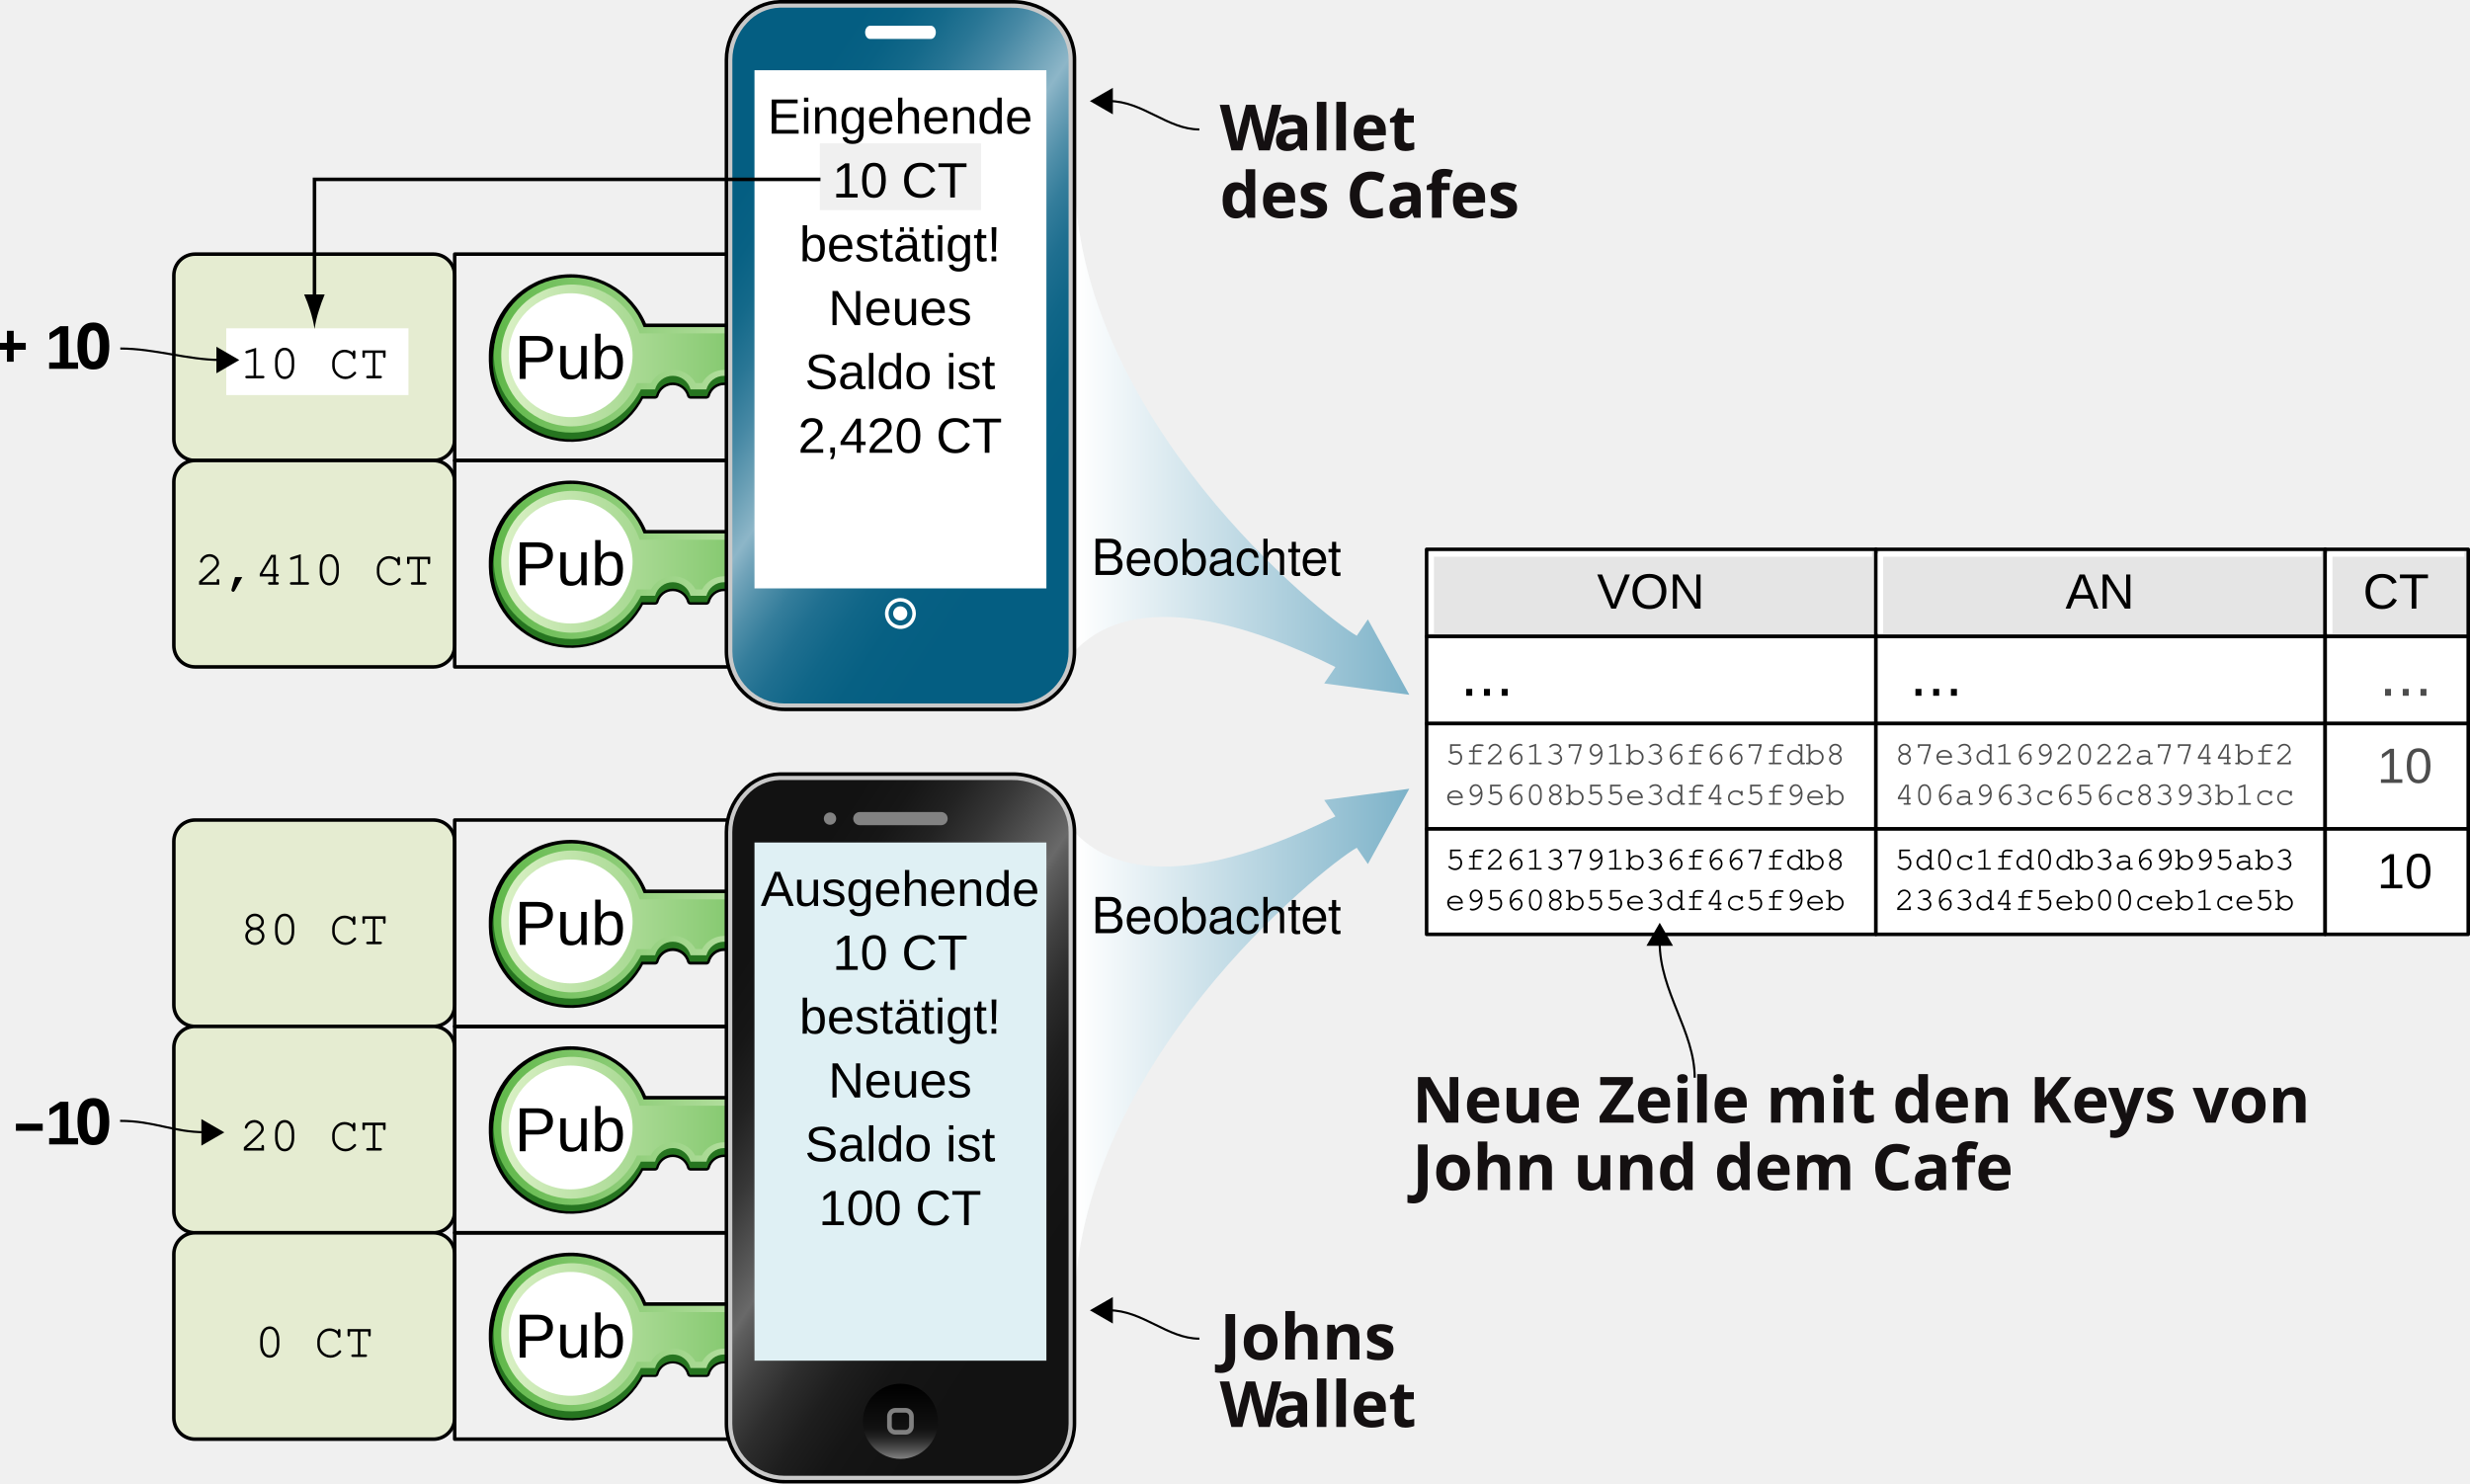
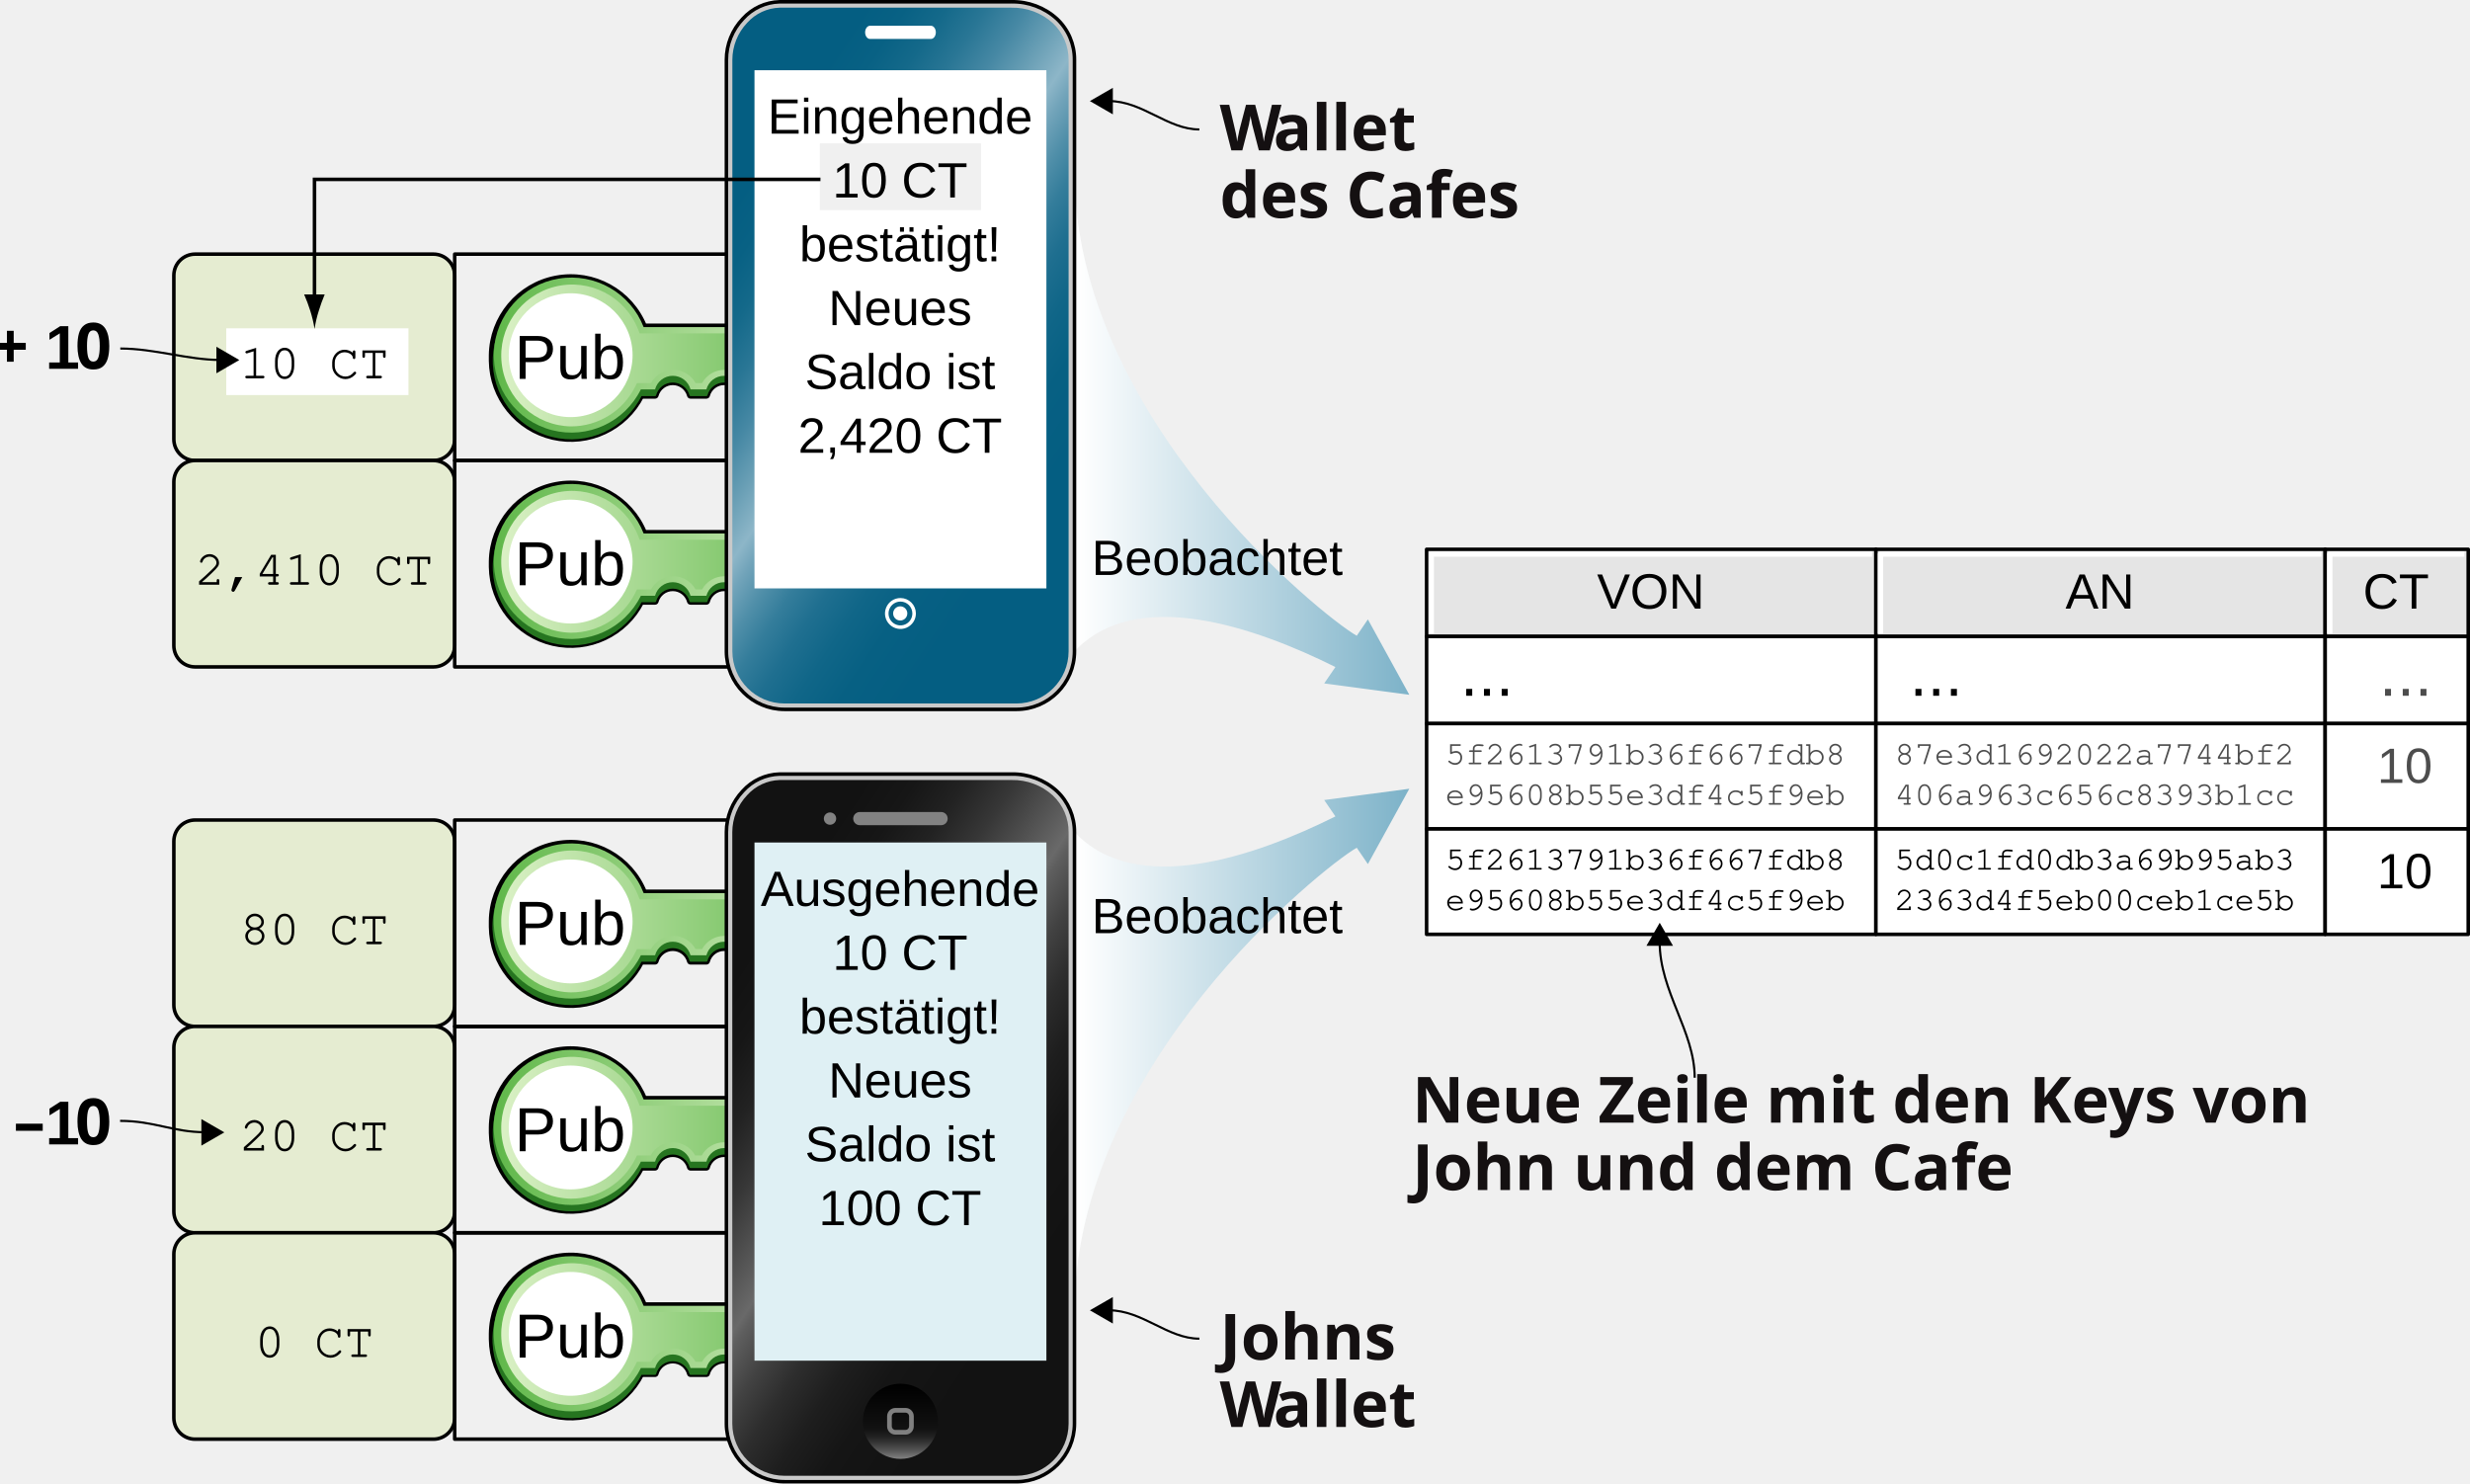
<svg xmlns="http://www.w3.org/2000/svg" xmlns:xlink="http://www.w3.org/1999/xlink" width="348.274" height="209.172" viewBox="0 0 348.274 209.172" version="1.1" id="svg418">
  <defs id="defs99">
    <style id="style2">
      .cls-1 {
        fill: url(#linear-gradient);
      }

      .cls-2, .cls-32, .cls-37, .cls-38 {
        font-size: 9px;
      }

      .cls-2 {
        fill: #141011;
      }

      .cls-2, .cls-32 {
        font-family: Humanist521BT-BoldCondensed, Humanst521 Cn BT;
        font-weight: 700;
      }

      .cls-13, .cls-3, .cls-36, .cls-43, .cls-45, .cls-6, .cls-8 {
        fill: none;
      }

      .cls-13, .cls-23, .cls-3, .cls-34, .cls-35, .cls-45, .cls-6, .cls-8 {
        stroke: #000;
      }

      .cls-23, .cls-3, .cls-43, .cls-6 {
        stroke-miterlimit: 10;
      }

      .cls-3, .cls-9 {
        stroke-width: 0.3px;
      }

      .cls-4 {
        letter-spacing: -0.05em;
      }

      .cls-5 {
        fill: #e5ecd1;
      }

      .cls-13, .cls-23, .cls-34, .cls-35, .cls-43, .cls-45, .cls-6 {
        stroke-width: 0.5px;
      }

      .cls-35, .cls-7 {
        fill: #fff;
      }

      .cls-13, .cls-34, .cls-35, .cls-36, .cls-8, .cls-9 {
        stroke-linejoin: round;
      }

      .cls-9 {
        fill: #267520;
        stroke: #267520;
      }

      .cls-10 {
        fill: url(#linear-gradient-2);
      }

      .cls-11 {
        fill: url(#linear-gradient-3);
      }

      .cls-12 {
        font-size: 8.8px;
      }

      .cls-12, .cls-29, .cls-37, .cls-38, .cls-39 {
        font-family: ArialMT, Arial;
      }

      .cls-14, .cls-29, .cls-31, .cls-39 {
        font-size: 7px;
      }

      .cls-14, .cls-40, .cls-41 {
        font-family: Nimbus Mono PS;
      }

      .cls-15 {
        fill: url(#linear-gradient-4);
      }

      .cls-16 {
        fill: url(#linear-gradient-5);
      }

      .cls-17 {
        fill: url(#linear-gradient-6);
      }

      .cls-18 {
        fill: url(#linear-gradient-7);
      }

      .cls-19 {
        fill: url(#linear-gradient-8);
      }

      .cls-20 {
        fill: url(#linear-gradient-9);
      }

      .cls-21 {
        fill: url(#linear-gradient-10);
      }

      .cls-22 {
        fill: url(#linear-gradient-11);
      }

      .cls-23 {
        fill: #c9c9c9;
      }

      .cls-24 {
        fill: url(#linear-gradient-12);
      }

      .cls-25 {
        fill: url(#linear-gradient-13);
      }

      .cls-26 {
        fill: #828282;
      }

      .cls-27 {
        fill: gray;
      }

      .cls-28 {
        fill: #dff0f4;
      }

      .cls-30 {
        fill: url(#linear-gradient-14);
      }

      .cls-31 {
-         font-family: Helvetica;
+         font-family: Arial;
      }

      .cls-33 {
        font-size: 8.75px;
        font-family: Arial-BoldMT, Arial;
        letter-spacing: -0.07em;
      }

      .cls-34 {
        fill: #e5e5e5;
      }

      .cls-36, .cls-43 {
        stroke: #fff;
      }

      .cls-36 {
        stroke-width: 0.75px;
      }

      .cls-38, .cls-39, .cls-41 {
        fill: #4d4d4d;
      }

      .cls-40, .cls-41 {
        font-size: 4.7px;
      }

      .cls-42 {
        fill: url(#linear-gradient-15);
      }

      .cls-44 {
        fill: #f0f0f0;
      }
    </style>
    <linearGradient id="linear-gradient" x1="281.5" y1="192.86" x2="327.67" y2="192.86" gradientTransform="matrix(1,0,0,-1,0,464)" gradientUnits="userSpaceOnUse">
      <stop offset="0" stop-color="#fff" id="stop4" />
      <stop offset="1" stop-color="#7eb3c9" id="stop6" />
    </linearGradient>
    <linearGradient id="linear-gradient-2" x1="198.91" y1="173.15" x2="248.56" y2="173.15" gradientUnits="userSpaceOnUse">
      <stop offset="0" stop-color="#5fb749" id="stop9" />
      <stop offset="1" stop-color="#dbf1c6" id="stop11" />
    </linearGradient>
    <linearGradient id="linear-gradient-3" x1="199.79" y1="173.15" x2="247.17" y2="173.15" gradientUnits="userSpaceOnUse">
      <stop offset="0" stop-color="#dbf1c6" id="stop14" />
      <stop offset="1" stop-color="#5fb749" id="stop16" />
    </linearGradient>
    <linearGradient id="linear-gradient-4" x1="198.91" y1="202.25" x2="248.56" y2="202.25" xlink:href="#linear-gradient-2" />
    <linearGradient id="linear-gradient-5" x1="199.79" y1="202.25" x2="247.17" y2="202.25" xlink:href="#linear-gradient-3" />
    <linearGradient id="linear-gradient-6" x1="198.91" y1="252.95" x2="248.56" y2="252.95" xlink:href="#linear-gradient-2" />
    <linearGradient id="linear-gradient-7" x1="199.79" y1="252.95" x2="247.17" y2="252.95" xlink:href="#linear-gradient-3" />
    <linearGradient id="linear-gradient-8" x1="198.91" y1="282.05" x2="248.56" y2="282.05" xlink:href="#linear-gradient-2" />
    <linearGradient id="linear-gradient-9" x1="199.79" y1="282.05" x2="247.17" y2="282.05" xlink:href="#linear-gradient-3" />
    <linearGradient id="linear-gradient-10" x1="198.91" y1="311.15" x2="248.56" y2="311.15" xlink:href="#linear-gradient-2" />
    <linearGradient id="linear-gradient-11" x1="199.79" y1="311.15" x2="247.17" y2="311.15" xlink:href="#linear-gradient-3" />
    <linearGradient id="linear-gradient-12" x1="230.34" y1="264.65" x2="279.47" y2="297.6" gradientUnits="userSpaceOnUse">
      <stop offset="0" stop-color="#121212" id="stop27" />
      <stop offset="0.1" stop-color="#161616" id="stop29" />
      <stop offset="0.2" stop-color="#222" id="stop31" />
      <stop offset="0.3" stop-color="#373737" id="stop33" />
      <stop offset="0.4" stop-color="#545454" id="stop35" />
      <stop offset="0.47" stop-color="#696969" id="stop37" />
      <stop offset="0.49" stop-color="#5e5e5e" id="stop39" />
      <stop offset="0.57" stop-color="#424242" id="stop41" />
      <stop offset="0.65" stop-color="#2d2d2d" id="stop43" />
      <stop offset="0.74" stop-color="#1e1e1e" id="stop45" />
      <stop offset="0.84" stop-color="#151515" id="stop47" />
      <stop offset="1" stop-color="#121212" id="stop49" />
    </linearGradient>
    <linearGradient id="linear-gradient-13" x1="256.45" y1="328.69" x2="256.45" y2="318.37" gradientUnits="userSpaceOnUse">
      <stop offset="0" stop-color="gray" id="stop52" />
      <stop offset="0.01" stop-color="#7b7b7b" id="stop54" />
      <stop offset="0.11" stop-color="#545454" id="stop56" />
      <stop offset="0.21" stop-color="#363636" id="stop58" />
      <stop offset="0.3" stop-color="#202020" id="stop60" />
      <stop offset="0.39" stop-color="#131313" id="stop62" />
      <stop offset="0.48" stop-color="#0f0f0f" id="stop64" />
      <stop offset="1" id="stop66" />
    </linearGradient>
    <linearGradient id="linear-gradient-14" x1="281.5" y1="184.19" x2="327.67" y2="184.19" xlink:href="#linear-gradient" />
    <linearGradient id="linear-gradient-15" x1="230.34" y1="155.76" x2="279.47" y2="188.71" gradientUnits="userSpaceOnUse">
      <stop offset="0" stop-color="#045e82" id="stop70" />
      <stop offset="0.08" stop-color="#086184" id="stop72" />
      <stop offset="0.16" stop-color="#14698a" id="stop74" />
      <stop offset="0.24" stop-color="#297695" id="stop76" />
      <stop offset="0.32" stop-color="#4688a4" id="stop78" />
      <stop offset="0.4" stop-color="#6ba0b6" id="stop80" />
      <stop offset="0.47" stop-color="#8db6c8" id="stop82" />
      <stop offset="0.51" stop-color="#72a4ba" id="stop84" />
      <stop offset="0.57" stop-color="#508fa9" id="stop86" />
      <stop offset="0.63" stop-color="#347d9b" id="stop88" />
      <stop offset="0.7" stop-color="#1f6f90" id="stop90" />
      <stop offset="0.78" stop-color="#106688" id="stop92" />
      <stop offset="0.87" stop-color="#076083" id="stop94" />
      <stop offset="1" stop-color="#045e82" id="stop96" />
    </linearGradient>
    <linearGradient xlink:href="#linear-gradient" id="linearGradient424" gradientUnits="userSpaceOnUse" gradientTransform="matrix(1,0,0,-1,0,464)" x1="281.5" y1="192.86" x2="327.67" y2="192.86" />
    <linearGradient xlink:href="#linear-gradient-2" id="linearGradient426" gradientUnits="userSpaceOnUse" x1="198.91" y1="173.15" x2="248.56" y2="173.15" />
    <linearGradient xlink:href="#linear-gradient-3" id="linearGradient428" gradientUnits="userSpaceOnUse" x1="199.79" y1="173.15" x2="247.17" y2="173.15" />
  </defs>
  <g id="Layer_2" data-name="Layer 2" transform="translate(-31.91621,0.00209009)">
    <path class="cls-1" d="m 322.36,244.91 -1.57,-2.3 C 316,245.32 281,273.32 281,308 v -67.59 c 8.68,9.25 25.51,3.41 36.78,-2.22 l -1.58,-2.31 12,-1.59 z" transform="translate(-97.57,-123.08)" id="path101" style="fill:url(#linearGradient424)" />
    <text class="cls-2" transform="translate(231.04,158.29)" id="text105">Neue Zeile mit den Keys von<tspan x="0" y="9.5" id="tspan103">John und dem Cafe</tspan>
    </text>
    <g id="g111">
      <path class="cls-3" d="m 285.85,307.83 c 4.75,0 8.25,4 12.75,4" transform="translate(-97.57,-123.08)" id="path107" />
      <polygon points="185.59,184.75 188.83,182.88 188.83,186.62 " id="polygon109" />
    </g>
    <text class="cls-2" transform="translate(203.9,191.7)" id="text117">Johns<tspan class="cls-4" x="0" y="9.5" id="tspan113">W</tspan>
      <tspan x="7.56" y="9.5" id="tspan115">allet</tspan>
    </text>
    <g id="g123">
      <path class="cls-3" d="m 285.85,137.33 c 4.75,0 8.25,4 12.75,4" transform="translate(-97.57,-123.08)" id="path119" />
      <polygon points="185.59,14.25 188.83,12.38 188.83,16.12 " id="polygon121" />
    </g>
    <text class="cls-2" transform="translate(203.9,21.2)" id="text131">
      <tspan class="cls-4" id="tspan125">W</tspan>
      <tspan x="7.56" y="0" id="tspan127">allet</tspan>
      <tspan x="0" y="9.5" id="tspan129">des Cafes</tspan>
    </text>
    <g id="g137">
      <rect class="cls-5" x="56.43" y="35.83" width="39.6" height="29.1" rx="3" id="rect133" />
      <rect class="cls-6" x="56.43" y="35.83" width="39.6" height="29.1" rx="3" id="rect135" />
    </g>
    <rect class="cls-7" x="63.82" y="46.29" width="25.69" height="9.41" id="rect139" />
    <g id="g153">
      <path class="cls-8" d="m 244.57,169.2 h -24.33 a 11.06,11.06 0 0 0 -21.33,4 c 0,0.13 0,0.26 0,0.38 0,0.12 0,0.25 0,0.38 a 11.06,11.06 0 0 0 20.94,4.83 h 2 a 2.59,2.59 0 0 1 5,0 h 2.24 a 2.59,2.59 0 0 1 5,0 h 2.24 a 2.59,2.59 0 0 1 5,0 h 1.56 l 5.73,-6.58 v -0.75 z" transform="translate(-97.57,-123.08)" id="path141" />
      <path class="cls-9" d="M 248.56,171.41 220.24,170 a 10.93,10.93 0 1 0 -0.39,8.78 h 2 a 2.59,2.59 0 0 1 5,0 h 2.24 a 2.59,2.59 0 0 1 5,0 h 2.24 a 2.59,2.59 0 0 1 5,0 h 1.56 l 5.73,-6.58 z" transform="translate(-97.57,-123.08)" id="path143" />
      <path class="cls-10" d="m 244.57,169.2 h -24.33 a 10.93,10.93 0 1 0 -0.39,8.78 h 2 a 2.59,2.59 0 0 1 5,0 h 2.24 a 2.59,2.59 0 0 1 5,0 h 2.24 a 2.59,2.59 0 0 1 5,0 h 1.56 l 5.73,-6.57 z" transform="translate(-97.57,-123.08)" id="path145" style="fill:url(#linearGradient426)" />
      <path class="cls-11" d="m 210,183.2 a 10,10 0 1 1 9.46,-13.68 l 0.22,0.56 h 24.71 l 2.83,1.57 -4.75,5.44 h -0.5 a 3.58,3.58 0 0 0 -6.28,0 h -0.93 a 3.58,3.58 0 0 0 -6.28,0 h -0.92 a 3.58,3.58 0 0 0 -6.28,0 h -1.98 l -0.24,0.49 A 10.11,10.11 0 0 1 210,183.2 Z" transform="translate(-97.57,-123.08)" id="path147" style="fill:url(#linearGradient428)" />
      <path class="cls-7" d="m 218.68,173.15 a 8.73,8.73 0 1 1 -8.73,-8.72 8.73,8.73 0 0 1 8.73,8.72 z" transform="translate(-97.57,-123.08)" id="path149" />
      <text class="cls-12" transform="translate(104.48,53.42)" id="text151">Pub</text>
    </g>
    <rect class="cls-13" x="96.03" y="35.83" width="58.8" height="29.1" id="rect155" />
    <text class="cls-14" transform="translate(65.75,53.34)" id="text157">10 CT</text>
    <g id="g163">
      <rect class="cls-5" x="56.43" y="64.93" width="39.6" height="29.1" rx="3" id="rect159" />
      <rect class="cls-6" x="56.43" y="64.93" width="39.6" height="29.1" rx="3" id="rect161" />
    </g>
    <g id="g177">
      <path class="cls-8" d="m 244.57,198.3 h -24.33 a 11.06,11.06 0 0 0 -21.33,3.95 c 0,0.13 0,0.26 0,0.38 0,0.12 0,0.25 0,0.38 a 11.06,11.06 0 0 0 20.94,4.83 h 2 a 2.59,2.59 0 0 1 5,0 h 2.24 a 2.59,2.59 0 0 1 5,0 h 2.24 a 2.59,2.59 0 0 1 5,0 h 1.56 l 5.73,-6.58 v -0.75 z" transform="translate(-97.57,-123.08)" id="path165" />
      <path class="cls-9" d="m 248.56,200.51 -28.32,-1.45 a 10.93,10.93 0 1 0 -0.39,8.78 h 2 a 2.59,2.59 0 0 1 5,0 h 2.24 a 2.59,2.59 0 0 1 5,0 h 2.24 a 2.59,2.59 0 0 1 5,0 h 1.56 l 5.73,-6.58 z" transform="translate(-97.57,-123.08)" id="path167" />
      <path class="cls-15" d="m 244.57,198.3 h -24.33 a 10.93,10.93 0 1 0 -0.39,8.78 h 2 a 2.59,2.59 0 0 1 5,0 h 2.24 a 2.59,2.59 0 0 1 5,0 h 2.24 a 2.59,2.59 0 0 1 5,0 h 1.56 l 5.73,-6.57 z" transform="translate(-97.57,-123.08)" id="path169" style="fill:url(#linear-gradient-4)" />
      <path class="cls-16" d="m 210,212.29 a 10,10 0 1 1 9.46,-13.67 l 0.22,0.56 h 24.71 l 2.83,1.57 -4.75,5.44 h -0.5 a 3.58,3.58 0 0 0 -6.28,0 h -0.93 a 3.58,3.58 0 0 0 -6.28,0 h -0.92 a 3.58,3.58 0 0 0 -6.28,0 h -1.98 l -0.24,0.49 a 10.1,10.1 0 0 1 -9.06,5.61 z" transform="translate(-97.57,-123.08)" id="path171" style="fill:url(#linear-gradient-5)" />
      <path class="cls-7" d="m 218.68,202.25 a 8.73,8.73 0 1 1 -8.73,-8.72 8.73,8.73 0 0 1 8.73,8.72 z" transform="translate(-97.57,-123.08)" id="path173" />
      <text class="cls-12" transform="translate(104.48,82.52)" id="text175">Pub</text>
    </g>
    <rect class="cls-13" x="96.03" y="64.93" width="58.8" height="29.1" id="rect179" />
    <text class="cls-14" transform="translate(59.44,82.44)" id="text181">2,410 CT</text>
    <g id="g187">
      <rect class="cls-5" x="56.43" y="115.62" width="39.6" height="29.1" rx="3" id="rect183" />
      <rect class="cls-6" x="56.43" y="115.62" width="39.6" height="29.1" rx="3" id="rect185" />
    </g>
    <g id="g201">
      <path class="cls-8" d="m 244.57,249 h -24.33 a 11.05,11.05 0 0 0 -21.33,4 c 0,0.13 0,0.25 0,0.38 0,0.13 0,0.25 0,0.38 a 11.05,11.05 0 0 0 20.94,4.82 h 2 a 2.59,2.59 0 0 1 5,0 h 2.24 a 2.59,2.59 0 0 1 5,0 h 2.24 a 2.59,2.59 0 0 1 5,0 h 1.56 l 5.73,-6.57 v -0.76 z" transform="translate(-97.57,-123.08)" id="path189" />
      <path class="cls-9" d="m 248.56,251.2 -28.32,-1.45 a 10.95,10.95 0 1 0 -0.39,8.78 h 2 a 2.59,2.59 0 0 1 5,0 h 2.24 a 2.59,2.59 0 0 1 5,0 h 2.24 a 2.59,2.59 0 0 1 5,0 h 1.56 l 5.73,-6.57 z" transform="translate(-97.57,-123.08)" id="path191" />
      <path class="cls-17" d="m 244.57,249 h -24.33 a 10.94,10.94 0 1 0 -0.39,8.77 h 2 a 2.59,2.59 0 0 1 5,0 h 2.24 a 2.59,2.59 0 0 1 5,0 h 2.24 a 2.59,2.59 0 0 1 5,0 h 1.56 l 5.73,-6.57 z" transform="translate(-97.57,-123.08)" id="path193" style="fill:url(#linear-gradient-6)" />
      <path class="cls-18" d="m 210,263 a 10,10 0 1 1 9.46,-13.67 l 0.22,0.56 h 24.71 l 2.83,1.57 -4.75,5.44 h -0.5 a 3.58,3.58 0 0 0 -6.28,0 h -0.93 a 3.58,3.58 0 0 0 -6.28,0 h -0.92 a 3.58,3.58 0 0 0 -6.28,0 h -1.98 l -0.24,0.49 A 10.12,10.12 0 0 1 210,263 Z" transform="translate(-97.57,-123.08)" id="path195" style="fill:url(#linear-gradient-7)" />
      <path class="cls-7" d="m 218.68,253 a 8.73,8.73 0 1 1 -8.73,-8.73 8.73,8.73 0 0 1 8.73,8.73 z" transform="translate(-97.57,-123.08)" id="path197" />
      <text class="cls-12" transform="translate(104.48,133.22)" id="text199">Pub</text>
    </g>
    <rect class="cls-13" x="96.03" y="115.62" width="58.8" height="29.1" id="rect203" />
    <text class="cls-14" transform="translate(65.75,133.13)" id="text205">80 CT</text>
    <g id="g211">
      <rect class="cls-5" x="56.43" y="144.72" width="39.6" height="29.1" rx="3" id="rect207" />
      <rect class="cls-6" x="56.43" y="144.72" width="39.6" height="29.1" rx="3" id="rect209" />
    </g>
    <g id="g225">
      <path class="cls-8" d="m 244.57,278.1 h -24.33 a 11.05,11.05 0 0 0 -21.33,3.95 c 0,0.13 0,0.25 0,0.38 0,0.13 0,0.25 0,0.38 a 11.06,11.06 0 0 0 20.94,4.82 h 2 a 2.59,2.59 0 0 1 5,0 h 2.24 a 2.59,2.59 0 0 1 5,0 h 2.24 a 2.59,2.59 0 0 1 5,0 h 1.56 l 5.73,-6.57 v -0.76 z" transform="translate(-97.57,-123.08)" id="path213" />
      <path class="cls-9" d="m 248.56,280.3 -28.32,-1.45 a 10.93,10.93 0 1 0 -0.39,8.78 h 2 a 2.59,2.59 0 0 1 5,0 h 2.24 a 2.59,2.59 0 0 1 5,0 h 2.24 a 2.59,2.59 0 0 1 5,0 h 1.56 l 5.73,-6.57 z" transform="translate(-97.57,-123.08)" id="path215" />
      <path class="cls-19" d="m 244.57,278.1 h -24.33 a 10.94,10.94 0 1 0 -0.39,8.77 h 2 a 2.59,2.59 0 0 1 5,0 h 2.24 a 2.59,2.59 0 0 1 5,0 h 2.24 a 2.59,2.59 0 0 1 5,0 h 1.56 l 5.73,-6.57 z" transform="translate(-97.57,-123.08)" id="path217" style="fill:url(#linear-gradient-8)" />
      <path class="cls-20" d="m 210,292.09 a 10,10 0 1 1 9.46,-13.67 l 0.22,0.56 h 24.71 l 2.83,1.57 -4.8,5.45 h -0.5 a 3.58,3.58 0 0 0 -6.28,0 h -0.93 a 3.58,3.58 0 0 0 -6.28,0 h -0.92 a 3.58,3.58 0 0 0 -6.28,0 h -1.93 l -0.24,0.49 a 10.12,10.12 0 0 1 -9.06,5.6 z" transform="translate(-97.57,-123.08)" id="path219" style="fill:url(#linear-gradient-9)" />
      <path class="cls-7" d="m 218.68,282.05 a 8.73,8.73 0 1 1 -8.73,-8.73 8.72,8.72 0 0 1 8.73,8.73 z" transform="translate(-97.57,-123.08)" id="path221" />
      <text class="cls-12" transform="translate(104.48,162.32)" id="text223">Pub</text>
    </g>
    <rect class="cls-13" x="96.03" y="144.72" width="58.8" height="29.1" id="rect227" />
    <text class="cls-14" transform="translate(65.75,162.23)" id="text229">20 CT</text>
    <g id="g235">
      <rect class="cls-5" x="56.43" y="173.82" width="39.6" height="29.1" rx="3" id="rect231" />
      <rect class="cls-6" x="56.43" y="173.82" width="39.6" height="29.1" rx="3" id="rect233" />
    </g>
    <g id="g249">
      <path class="cls-8" d="m 244.57,307.2 h -24.33 a 11.05,11.05 0 0 0 -21.33,3.95 c 0,0.13 0,0.25 0,0.38 0,0.13 0,0.25 0,0.38 a 11.05,11.05 0 0 0 20.94,4.82 h 2 a 2.59,2.59 0 0 1 5,0 h 2.24 a 2.59,2.59 0 0 1 5,0 h 2.24 a 2.59,2.59 0 0 1 5,0 h 1.56 l 5.73,-6.57 v -0.76 z" transform="translate(-97.57,-123.08)" id="path237" />
      <path class="cls-9" d="M 248.56,309.4 220.24,308 a 10.95,10.95 0 1 0 -0.39,8.78 h 2 a 2.59,2.59 0 0 1 5,0 h 2.24 a 2.59,2.59 0 0 1 5,0 h 2.24 a 2.59,2.59 0 0 1 5,0 h 1.56 l 5.73,-6.57 z" transform="translate(-97.57,-123.08)" id="path239" />
      <path class="cls-21" d="m 244.57,307.2 h -24.33 a 10.94,10.94 0 1 0 -0.39,8.77 h 2 a 2.59,2.59 0 0 1 5,0 h 2.24 a 2.59,2.59 0 0 1 5,0 h 2.24 a 2.59,2.59 0 0 1 5,0 h 1.56 l 5.73,-6.57 z" transform="translate(-97.57,-123.08)" id="path241" style="fill:url(#linear-gradient-10)" />
      <path class="cls-22" d="m 210,321.19 a 10,10 0 1 1 9.46,-13.67 l 0.22,0.56 h 24.71 l 2.83,1.57 -4.75,5.44 h -0.5 a 3.58,3.58 0 0 0 -6.28,0 h -0.93 a 3.58,3.58 0 0 0 -6.28,0 h -0.92 a 3.58,3.58 0 0 0 -6.28,0 h -1.98 l -0.24,0.49 a 10.12,10.12 0 0 1 -9.06,5.61 z" transform="translate(-97.57,-123.08)" id="path243" style="fill:url(#linear-gradient-11)" />
      <path class="cls-7" d="m 218.68,311.15 a 8.73,8.73 0 1 1 -8.73,-8.73 8.72,8.72 0 0 1 8.73,8.73 z" transform="translate(-97.57,-123.08)" id="path245" />
      <text class="cls-12" transform="translate(104.48,191.42)" id="text247">Pub</text>
    </g>
    <rect class="cls-13" x="96.03" y="173.82" width="58.8" height="29.1" id="rect251" />
    <text class="cls-14" transform="translate(67.85,191.33)" id="text253">0 CT</text>
    <g id="g269">
      <path class="cls-23" d="m 272.11,232.22 a 9.25,9.25 0 0 1 6.41,2.41 7.87,7.87 0 0 1 2.47,5.78 v 83.4 A 8.2,8.2 0 0 1 272.8,332 h -32.7 a 8.2,8.2 0 0 1 -8.19,-8.19 v -83.4 a 8.43,8.43 0 0 1 2.32,-5.8 7.24,7.24 0 0 1 5.18,-2.39 h 32.7" transform="translate(-97.57,-123.08)" id="path255" />
      <path class="cls-24" d="m 239.41,233.06 a 6.41,6.41 0 0 0 -4.57,2.13 7.58,7.58 0 0 0 -2.1,5.22 v 83.4 a 7.37,7.37 0 0 0 7.36,7.35 h 32.7 a 7.36,7.36 0 0 0 7.36,-7.35 v -83.4 a 7,7 0 0 0 -2.22,-5.17 8.38,8.38 0 0 0 -5.83,-2.18 z" transform="translate(-97.57,-123.08)" id="path257" style="fill:url(#linear-gradient-12)" />
      <path class="cls-25" d="m 261.75,323.48 a 5.3,5.3 0 1 1 -5.3,-5.3 5.3,5.3 0 0 1 5.3,5.3 z" transform="translate(-97.57,-123.08)" id="path259" style="fill:url(#linear-gradient-13)" />
      <path class="cls-26" d="m 263.11,238.5 a 0.93,0.93 0 0 1 -0.92,0.93 h -11.47 a 0.93,0.93 0 0 1 0,-1.86 h 11.47 a 0.93,0.93 0 0 1 0.92,0.93 z" transform="translate(-97.57,-123.08)" id="path261" />
      <path class="cls-26" d="m 247.39,238.5 a 0.87,0.87 0 1 1 -0.87,-0.87 0.87,0.87 0 0 1 0.87,0.87 z" transform="translate(-97.57,-123.08)" id="path263" />
      <path class="cls-27" d="m 257.17,325.36 h -1.43 a 1.17,1.17 0 0 1 -1.17,-1.17 v -1.43 a 1.17,1.17 0 0 1 1.17,-1.16 h 1.43 a 1.16,1.16 0 0 1 1.16,1.16 v 1.43 a 1.16,1.16 0 0 1 -1.16,1.17 z m -1.43,-3.1 a 0.51,0.51 0 0 0 -0.51,0.5 v 1.43 a 0.51,0.51 0 0 0 0.51,0.51 h 1.43 a 0.51,0.51 0 0 0 0.5,-0.51 v -1.43 a 0.51,0.51 0 0 0 -0.5,-0.5 z" transform="translate(-97.57,-123.08)" id="path265" />
      <rect class="cls-28" x="138.3" y="118.79" width="41.16" height="73.06" id="rect267" />
    </g>
    <text class="cls-29" transform="translate(139.18,127.74)" id="text281">Ausgehende<tspan x="10.13" y="9" id="tspan271">10 CT</tspan>
      <tspan x="5.45" y="18" id="tspan273">bestätigt!</tspan>
      <tspan x="9.54" y="27" id="tspan275">Neues</tspan>
      <tspan x="6.23" y="36" id="tspan277">Saldo ist</tspan>
      <tspan x="8.18" y="45" id="tspan279">100 CT</tspan>
    </text>
    <path class="cls-30" d="m 322.36,210.41 -1.57,2.31 C 316,210 281,182 281,147.33 v 67.58 c 8.68,-9.24 25.51,-3.41 36.78,2.22 l -1.58,2.31 12,1.6 z" transform="translate(-97.57,-123.08)" id="path283" style="fill:url(#linear-gradient-14)" />
    <text class="cls-31" transform="translate(185.84,81.07)" id="text285">Beobachtet</text>
    <text class="cls-31" transform="translate(185.84,131.57)" id="text287">Beobachtet</text>
    <text class="cls-32" transform="translate(33.8,161.36)" id="text293">–<tspan class="cls-33" x="4.5" y="0" id="tspan289">1</tspan>
      <tspan x="8.71" y="0" id="tspan291">0</tspan>
    </text>
    <g id="g299">
      <path class="cls-3" d="m 160.54,173.83 c -4.54,0 -9.29,-1.61 -14.09,-1.61" transform="translate(-97.57,-123.08)" id="path295" />
      <polygon points="65.66,50.76 62.43,52.63 62.43,48.89 " id="polygon297" />
    </g>
    <g id="g305">
      <path class="cls-3" d="m 158.42,282.72 c -4.54,0 -7.17,-1.6 -12,-1.6" transform="translate(-97.57,-123.08)" id="path301" />
      <polygon points="63.55,159.66 60.31,161.53 60.31,157.79 " id="polygon303" />
    </g>
    <text class="cls-32" transform="translate(30.8,52)" id="text311">+<tspan class="cls-33" x="7.5" y="0" id="tspan307">1</tspan>
      <tspan x="11.71" y="0" id="tspan309">0</tspan>
    </text>
    <g id="g343">
      <rect class="cls-34" x="233.07" y="77.45" width="63.35" height="12.29" id="rect313" />
      <rect class="cls-34" x="296.42" y="77.45" width="63.35" height="12.29" id="rect315" />
      <rect class="cls-34" x="359.77" y="77.45" width="20.17" height="12.29" id="rect317" />
      <rect class="cls-35" x="233.07" y="89.74" width="63.35" height="12.29" id="rect319" />
      <rect class="cls-35" x="296.42" y="89.74" width="63.35" height="12.29" id="rect321" />
      <rect class="cls-35" x="359.77" y="89.74" width="20.17" height="12.29" id="rect323" />
      <rect class="cls-35" x="233.07" y="102.02" width="63.35" height="14.86" id="rect325" />
      <rect class="cls-35" x="296.42" y="102.02" width="63.35" height="14.86" id="rect327" />
      <rect class="cls-35" x="359.77" y="102.02" width="20.17" height="14.86" id="rect329" />
      <rect class="cls-35" x="233.07" y="116.88" width="63.35" height="14.86" id="rect331" />
      <rect class="cls-35" x="296.42" y="116.88" width="63.35" height="14.86" id="rect333" />
      <rect class="cls-35" x="359.77" y="116.88" width="20.17" height="14.86" id="rect335" />
      <polyline class="cls-36" points="233.73 89.31 233.73 78.12 295.88 78.12" id="polyline337" />
      <polyline class="cls-36" points="297.07 89.31 297.07 78.12 359.23 78.12" id="polyline339" />
      <polyline class="cls-36" points="360.42 89.31 360.42 78.12 379.39 78.12" id="polyline341" />
    </g>
    <text class="cls-29" transform="translate(257.1,85.81)" id="text345">VON</text>
    <text class="cls-37" transform="translate(237.83,98.1)" id="text347">...</text>
    <text class="cls-37" transform="translate(301.17,98.1)" id="text349">...</text>
    <text class="cls-38" transform="translate(367.38,98.1)" id="text351">...</text>
    <text class="cls-29" transform="translate(323.15,85.81)" id="text353">AN</text>
    <text class="cls-29" transform="translate(365.1,85.81)" id="text355">CT</text>
    <text class="cls-39" transform="translate(367.1,110.39)" id="text357">10</text>
    <text class="cls-29" transform="translate(367.1,125.25)" id="text359">10</text>
    <text class="cls-40" transform="translate(235.71,122.61)" id="text363">5f2613791b36f667fdb8<tspan x="0" y="5.7" id="tspan361">e95608b55e3df4c5f9eb</tspan>
    </text>
    <text class="cls-41" transform="translate(235.71,107.76)" id="text367">5f2613791b36f667fdb8<tspan x="0" y="5.7" id="tspan365">e95608b55e3df4c5f9eb</tspan>
    </text>
    <text class="cls-40" transform="translate(299.05,122.61)" id="text371">5d0c1fd0db3a69b95ab3<tspan x="0" y="5.7" id="tspan369">2363d4f5eb00ceb1ce5b</tspan>
    </text>
    <text class="cls-41" transform="translate(299.05,107.76)" id="text375">87e3d1692022a7744bf2<tspan x="0" y="5.7" id="tspan373">406a963c656c8393b1cc</tspan>
    </text>
    <g id="g381">
      <path class="cls-3" d="m 363.5,255.88 c 0,7 4.94,12.62 4.94,19.16" transform="translate(-97.57,-123.08)" id="path377" />
      <polygon points="265.94,130.11 267.81,133.35 264.07,133.35 " id="polygon379" />
    </g>
    <g id="g395">
      <path class="cls-23" d="m 272.11,123.33 a 9.21,9.21 0 0 1 6.41,2.41 7.84,7.84 0 0 1 2.47,5.78 v 83.39 a 8.19,8.19 0 0 1 -8.19,8.19 h -32.7 a 8.2,8.2 0 0 1 -8.19,-8.19 v -83.39 a 8.39,8.39 0 0 1 2.32,-5.8 7.24,7.24 0 0 1 5.18,-2.39 h 32.7" transform="translate(-97.57,-123.08)" id="path383" />
      <path class="cls-42" d="m 239.41,124.16 a 6.43,6.43 0 0 0 -4.57,2.13 7.6,7.6 0 0 0 -2.09,5.23 v 83.39 a 7.36,7.36 0 0 0 7.35,7.36 h 32.7 a 7.37,7.37 0 0 0 7.36,-7.36 v -83.39 a 7.07,7.07 0 0 0 -2.22,-5.18 8.42,8.42 0 0 0 -5.83,-2.18 z" transform="translate(-97.57,-123.08)" id="path385" style="fill:url(#linear-gradient-15)" />
      <path class="cls-43" d="m 258.38,209.57 a 1.93,1.93 0 1 1 -1.92,-1.92 1.93,1.93 0 0 1 1.92,1.92 z" transform="translate(-97.57,-123.08)" id="path387" />
      <path class="cls-7" d="m 257.42,209.57 a 1,1 0 1 1 -1,-1 1,1 0 0 1 1,1 z" transform="translate(-97.57,-123.08)" id="path389" />
      <path class="cls-7" d="m 261.44,127.64 c 0,0.51 -0.31,0.93 -0.69,0.93 h -8.59 c -0.38,0 -0.69,-0.42 -0.69,-0.93 0,-0.51 0.31,-0.93 0.69,-0.93 h 8.59 c 0.38,0 0.69,0.42 0.69,0.93 z" transform="translate(-97.57,-123.08)" id="path391" />
      <rect class="cls-7" x="138.3" y="9.9" width="41.16" height="73.06" id="rect393" />
    </g>
    <rect class="cls-44" x="147.52" y="20.21" width="22.72" height="9.41" id="rect399" />
    <text class="cls-29" transform="translate(140.15,18.84)" id="text411">Eingehende<tspan x="9.15" y="9" id="tspan401">10 CT</tspan>
      <tspan x="4.48" y="18" id="tspan403">bestätigt!</tspan>
      <tspan x="8.57" y="27" id="tspan405">Neues</tspan>
      <tspan x="5.26" y="36" id="tspan407">Saldo ist</tspan>
      <tspan x="4.29" y="45" id="tspan409">2,420 CT</tspan>
    </text>
    <path d="m 174.43,166.92 a 24.51,24.51 0 0 1 0.84,-2.33 h -2.9 a 23.39,23.39 0 0 1 0.87,2.33 17.55,17.55 0 0 1 0.6,2.54 15.83,15.83 0 0 1 0.59,-2.54 z" transform="translate(-97.57,-123.08)" id="path413" />
    <polyline class="cls-45" points="76.26 42.14 76.26 25.29 147.6 25.29" id="polyline415" />
  </g>
</svg>
